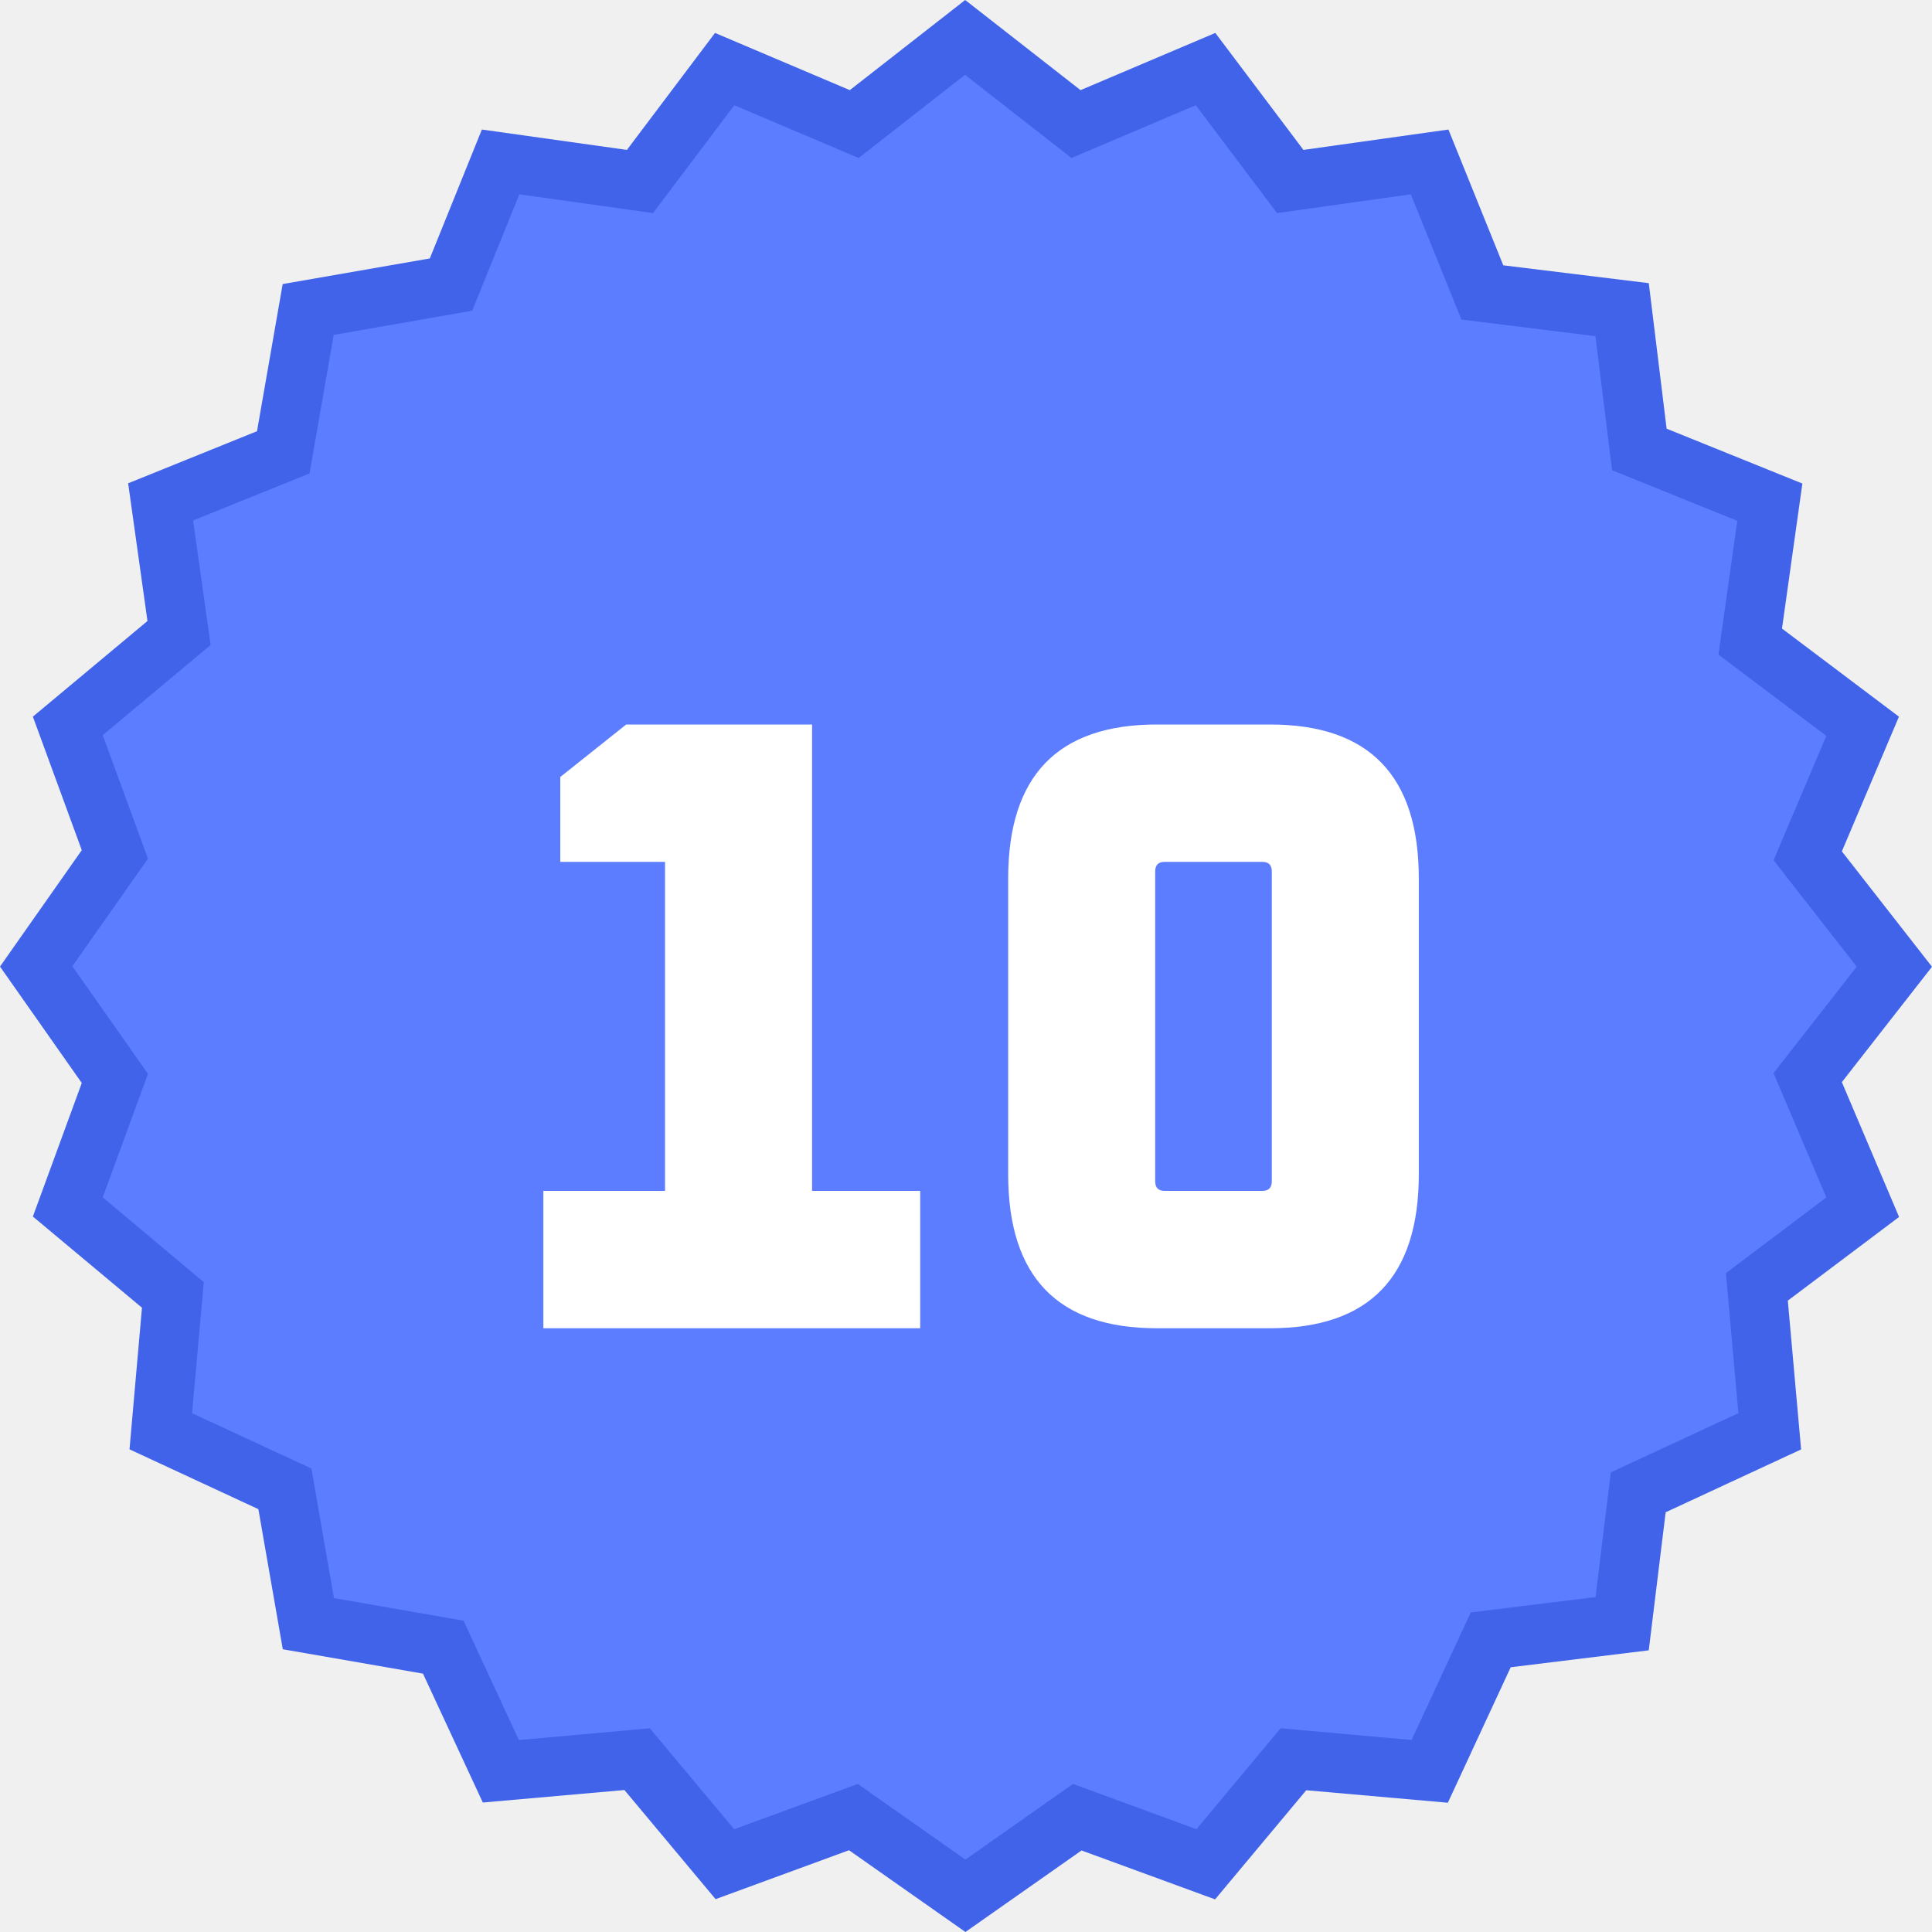
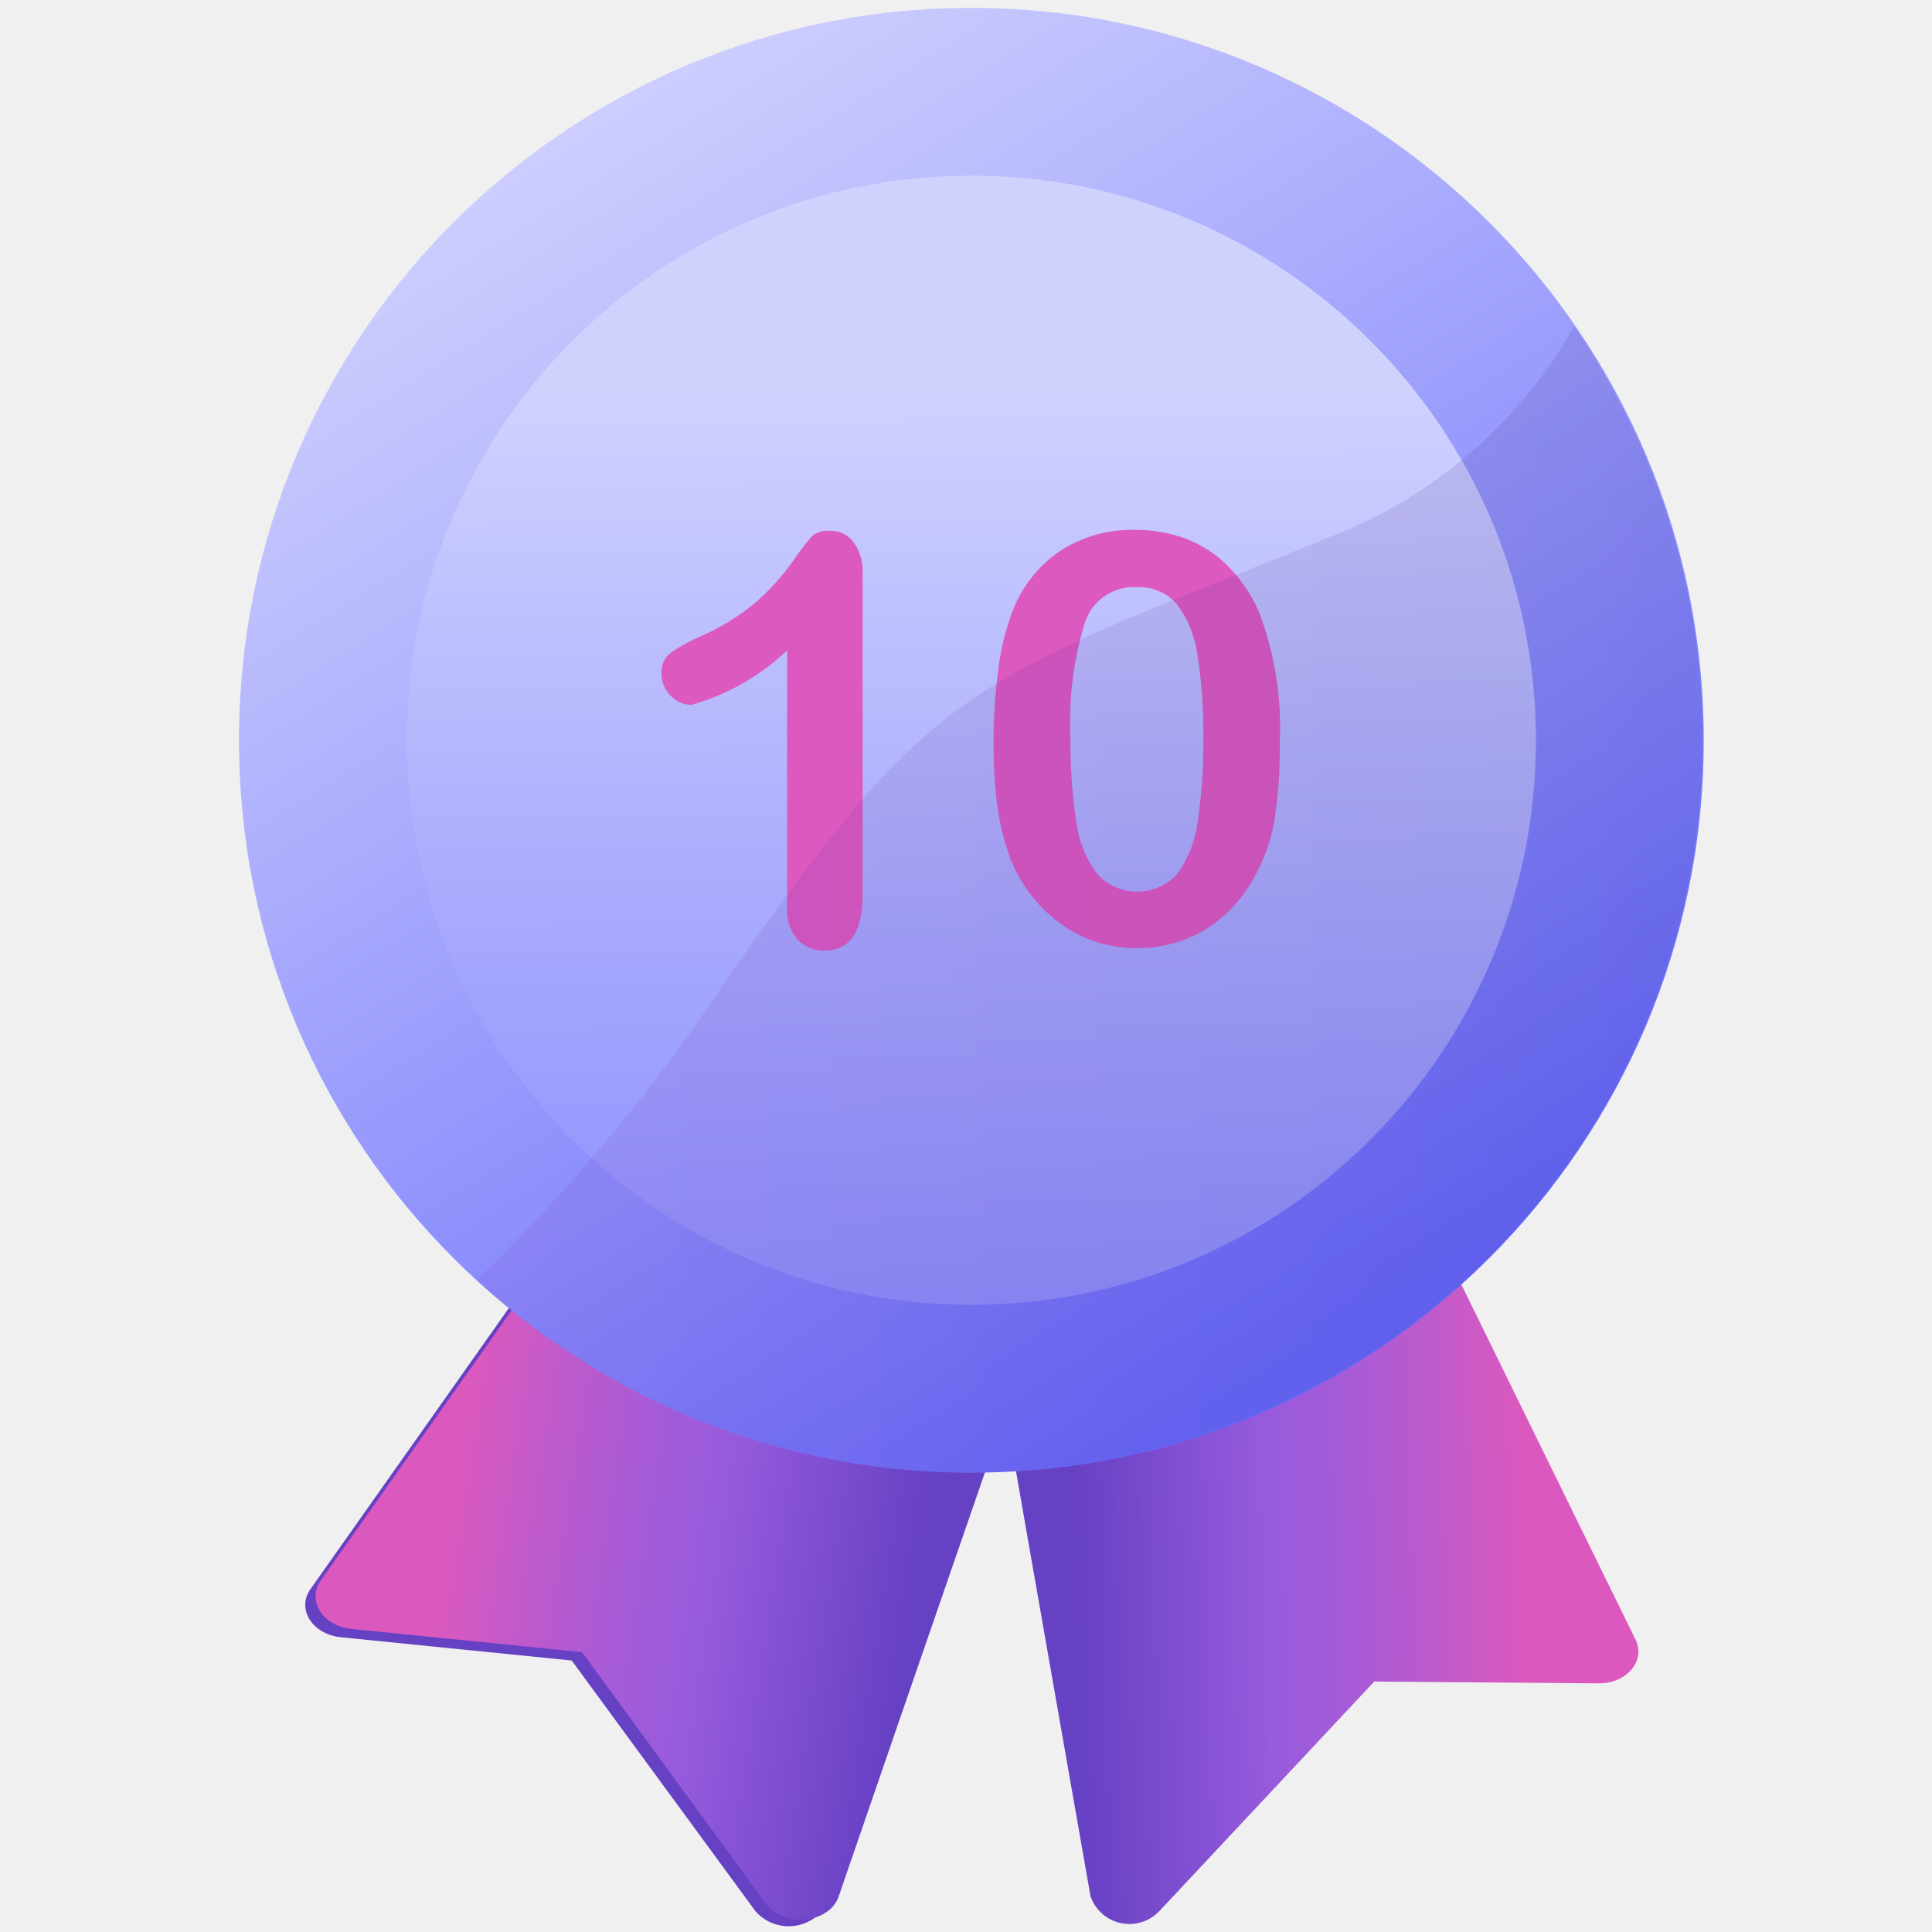
- <svg xmlns="http://www.w3.org/2000/svg" width="64" height="64" viewBox="0 0 64 64" fill="none">
-   <path d="M59.884 35.701L62.755 32.027L59.884 28.353L61.711 24.064L57.992 21.258L58.641 16.641L54.319 14.895L53.75 10.267L49.123 9.698L47.376 5.376L42.76 6.024L39.95 2.301L35.659 4.123L31.986 1.253L28.313 4.123L24.016 2.301L21.21 6.02L16.594 5.371L14.951 9.437L10.22 10.264L9.394 14.995L5.328 16.639L5.938 20.982L2.255 24.064L3.814 28.322L1.207 32.031L3.814 35.74L2.255 39.998L5.734 42.906L5.331 47.421L9.443 49.329L10.221 53.796L14.688 54.574L16.595 58.687L21.11 58.283L24.017 61.763L28.274 60.203L31.983 62.811L35.692 60.203L39.949 61.763L42.856 58.283L47.371 58.687L49.391 54.33L53.743 53.796L54.278 49.443L58.634 47.422L58.205 42.639L61.708 39.999L59.884 35.701Z" fill="#5C7DFF" />
-   <path d="M31.981 64L28.125 61.291L23.705 62.912L20.685 59.297L15.994 59.711L14.012 55.441L9.368 54.634L8.559 49.993L4.29 48.011L4.703 43.32L1.089 40.299L2.709 35.876L0 32.019L2.709 28.163L1.089 23.74L4.885 20.572L4.245 16.01L8.514 14.284L9.364 9.41L14.238 8.561L15.963 4.291L20.767 4.966L23.686 1.091L28.151 2.986L31.973 0L35.794 2.986L40.259 1.091L43.178 4.966L47.981 4.291L49.798 8.789L54.618 9.38L55.209 14.201L59.706 16.018L59.031 20.822L62.905 23.741L61.014 28.203L64 32.025L61.014 35.847L62.909 40.313L59.224 43.085L59.664 48.014L55.177 50.096L54.617 54.669L50.044 55.23L47.962 59.718L43.271 59.304L40.251 62.919L35.827 61.299L31.981 64ZM28.416 59.095L31.981 61.602L35.545 59.095L39.635 60.594L42.422 57.251L46.761 57.639L48.721 53.413L52.853 52.905L53.361 48.773L57.586 46.813L57.173 42.174L60.499 39.667L58.751 35.548L61.506 32.022L58.751 28.496L60.499 24.377L56.926 21.685L57.549 17.253L53.402 15.577L52.851 11.136L48.411 10.585L46.735 6.437L42.304 7.059L39.612 3.486L35.494 5.234L31.968 2.479L28.443 5.234L24.325 3.486L21.632 7.059L17.203 6.437L15.643 10.293L11.054 11.094L10.254 15.683L6.397 17.242L6.977 21.366L3.403 24.353L4.902 28.444L2.396 32.008L4.902 35.572L3.403 39.664L6.751 42.474L6.363 46.814L10.316 48.647L11.063 52.939L15.355 53.687L17.188 57.641L21.526 57.252L24.321 60.595L28.416 59.095Z" fill="#4063EA" />
-   <path d="M18 44V39.449H22.03V28.551H18.56V25.739L20.743 24H26.901V39.449H30.483V44H18Z" fill="white" />
-   <path d="M33.397 38.899V29.102C33.397 25.701 35.039 24 38.323 24H42.074C45.358 24 47 25.701 47 29.102V38.899C47 42.3 45.358 44 42.074 44H38.323C35.039 44 33.397 42.3 33.397 38.899ZM38.267 39.13C38.267 39.343 38.37 39.449 38.575 39.449H41.822C42.027 39.449 42.13 39.343 42.13 39.13V28.87C42.13 28.657 42.027 28.551 41.822 28.551H38.575C38.37 28.551 38.267 28.657 38.267 28.87V39.13Z" fill="white" />
+ <svg xmlns="http://www.w3.org/2000/svg" width="54" height="54" viewBox="0 0 54 54" fill="none">
+   <path d="M27.1 33.69C28.22 40.117 29.346 46.553 30.48 53C30.544 53.188 30.656 53.356 30.805 53.488C30.954 53.62 31.134 53.711 31.328 53.752C31.523 53.793 31.725 53.783 31.914 53.723C32.104 53.663 32.274 53.556 32.41 53.41L38.41 47L44.7 47.05C45.48 47.05 46.02 46.4 45.7 45.8L38.44 31L27.1 33.69Z" fill="url(#paint0_linear_7058_122771)" />
+   <path d="M29.58 34.482L23.11 53.222C23.012 53.392 22.874 53.537 22.709 53.644C22.544 53.75 22.355 53.816 22.159 53.834C21.963 53.853 21.765 53.824 21.583 53.751C21.4 53.677 21.238 53.561 21.11 53.412L15.98 46.412L9.53 45.762C8.73 45.682 8.28 44.972 8.68 44.412L18.43 30.602L29.58 34.482Z" fill="url(#paint1_linear_7058_122771)" />
+   <path d="M29.91 34.269C27.75 40.519 25.59 46.759 23.44 53.009C23.18 53.769 21.91 53.889 21.4 53.199C19.69 50.859 17.98 48.519 16.27 46.179C14.12 45.959 11.97 45.749 9.82 45.529C9.02 45.449 8.57 44.729 8.97 44.169C12.22 39.569 15.47 34.969 18.72 30.369C25.37 32.689 23.25 31.949 29.91 34.269Z" fill="url(#paint2_linear_7058_122771)" />
+   <path d="M27.15 41.161C38.455 41.161 47.62 31.996 47.62 20.691C47.62 9.385 38.455 0.221 27.15 0.221C15.844 0.221 6.68 9.385 6.68 20.691C6.68 31.996 15.844 41.161 27.15 41.161Z" fill="url(#paint3_linear_7058_122771)" />
+   <path d="M27.15 36.47C35.865 36.47 42.93 29.405 42.93 20.69C42.93 11.975 35.865 4.91 27.15 4.91C18.435 4.91 11.37 11.975 11.37 20.69C11.37 29.405 18.435 36.47 27.15 36.47Z" fill="url(#paint4_linear_7058_122771)" />
+   <path d="M22 25.29V18.18C21.246 18.896 20.33 19.417 19.329 19.7C19.218 19.701 19.108 19.679 19.006 19.634C18.905 19.589 18.814 19.523 18.739 19.44C18.581 19.281 18.491 19.065 18.489 18.84C18.479 18.729 18.496 18.616 18.539 18.513C18.583 18.41 18.652 18.32 18.739 18.25C19.015 18.06 19.31 17.899 19.619 17.77C20.164 17.528 20.672 17.212 21.13 16.83C21.503 16.503 21.839 16.134 22.13 15.73C22.304 15.469 22.495 15.219 22.7 14.98C22.769 14.924 22.849 14.882 22.935 14.858C23.021 14.834 23.111 14.828 23.2 14.84C23.328 14.834 23.455 14.859 23.571 14.915C23.686 14.971 23.785 15.056 23.86 15.16C24.042 15.416 24.13 15.727 24.11 16.04V25C24.11 26.05 23.759 26.57 23.04 26.57C22.897 26.574 22.756 26.547 22.625 26.492C22.494 26.437 22.376 26.355 22.279 26.25C22.063 25.98 21.962 25.635 22 25.29Z" fill="#DC5ABF" />
+   <path d="M35.77 20.74C35.783 21.496 35.73 22.253 35.61 23C35.501 23.571 35.295 24.119 35 24.62C34.675 25.184 34.215 25.658 33.66 26C33.093 26.332 32.447 26.505 31.79 26.5C31.026 26.511 30.28 26.276 29.66 25.83C29.021 25.369 28.528 24.733 28.24 24C28.071 23.533 27.95 23.051 27.88 22.56C27.806 21.996 27.769 21.428 27.77 20.86C27.764 20.151 27.807 19.442 27.9 18.74C27.963 18.183 28.094 17.635 28.29 17.11C28.548 16.414 29.017 15.817 29.63 15.4C30.251 14.997 30.98 14.791 31.72 14.81C32.219 14.805 32.714 14.893 33.18 15.07C33.616 15.243 34.011 15.505 34.34 15.84C34.69 16.201 34.974 16.621 35.18 17.08C35.626 18.246 35.827 19.492 35.77 20.74ZM33.63 20.59C33.642 19.806 33.585 19.023 33.46 18.25C33.386 17.748 33.187 17.273 32.88 16.87C32.738 16.714 32.562 16.592 32.367 16.512C32.172 16.433 31.961 16.398 31.75 16.41C31.435 16.397 31.125 16.488 30.866 16.669C30.608 16.849 30.416 17.11 30.32 17.41C30.004 18.445 29.868 19.528 29.92 20.61C29.908 21.413 29.965 22.216 30.09 23.01C30.157 23.525 30.357 24.015 30.67 24.43C30.812 24.585 30.984 24.708 31.176 24.793C31.368 24.878 31.575 24.922 31.785 24.922C31.995 24.922 32.203 24.878 32.394 24.793C32.586 24.708 32.759 24.585 32.9 24.43C33.207 24.009 33.403 23.517 33.47 23C33.59 22.202 33.644 21.396 33.63 20.59Z" fill="#DC5ABF" />
+   <path opacity="0.12" d="M43.999 9.121C42.541 11.697 40.269 13.716 37.539 14.861C26.999 19.151 26.239 18.741 19.889 28.001C17.967 30.812 15.766 33.422 13.319 35.791C17.025 39.179 21.848 41.086 26.869 41.149C31.889 41.212 36.758 39.426 40.547 36.132C44.337 32.837 46.783 28.265 47.419 23.284C48.056 18.303 46.839 13.262 43.999 9.121Z" fill="url(#paint5_linear_7058_122771)" />
+   <defs>
+     <linearGradient id="paint0_linear_7058_122771" x1="27.32" y1="42.575" x2="45.704" y2="42.123" gradientUnits="userSpaceOnUse">
+       <stop offset="0.15" stop-color="#6741C4" />
+       <stop offset="0.44" stop-color="#975BDD" />
+       <stop offset="0.54" stop-color="#A35BD8" />
+       <stop offset="0.71" stop-color="#C15ACA" />
+       <stop offset="0.83" stop-color="#DB59BE" />
+     </linearGradient>
+     <linearGradient id="paint1_linear_7058_122771" x1="-8653.41" y1="353.406" x2="-9053.48" y2="292.788" gradientUnits="userSpaceOnUse">
+       <stop offset="0.15" stop-color="#6741C4" />
+       <stop offset="0.44" stop-color="#975BDD" />
+       <stop offset="0.54" stop-color="#A35BD8" />
+       <stop offset="0.71" stop-color="#C15ACA" />
+       <stop offset="0.83" stop-color="#DB59BE" />
+     </linearGradient>
+     <linearGradient id="paint2_linear_7058_122771" x1="28.524" y1="43.263" x2="9.486" y2="40.311" gradientUnits="userSpaceOnUse">
+       <stop offset="0.146" stop-color="#6741C4" />
+       <stop offset="0.442" stop-color="#975BDD" />
+       <stop offset="0.537" stop-color="#A35BD8" />
+       <stop offset="0.707" stop-color="#C15ACA" />
+       <stop offset="0.826" stop-color="#DB59BE" />
+     </linearGradient>
+     <linearGradient id="paint3_linear_7058_122771" x1="42.31" y1="44.801" x2="12.21" y2="-3.059" gradientUnits="userSpaceOnUse">
+       <stop offset="0.16" stop-color="#6669FB" />
+       <stop offset="0.7" stop-color="#B6B8FD" />
+       <stop offset="0.95" stop-color="#D8D9FE" />
+     </linearGradient>
+     <linearGradient id="paint4_linear_7058_122771" x1="27.46" y1="72.22" x2="27.01" y2="-1.83" gradientUnits="userSpaceOnUse">
+       <stop offset="0.15" stop-color="#6669FB" />
+       <stop offset="0.26" stop-color="#6E71FB" />
+       <stop offset="0.43" stop-color="#8486FC" />
+       <stop offset="0.63" stop-color="#A7AAFD" />
+       <stop offset="0.83" stop-color="#D0D2FE" />
+     </linearGradient>
+     <linearGradient id="paint5_linear_7058_122771" x1="13.319" y1="25.141" x2="47.619" y2="25.141" gradientUnits="userSpaceOnUse">
+       <stop stop-color="#8134BC" />
+       <stop offset="1" stop-color="#21136E" />
+     </linearGradient>
+   </defs>
</svg>
